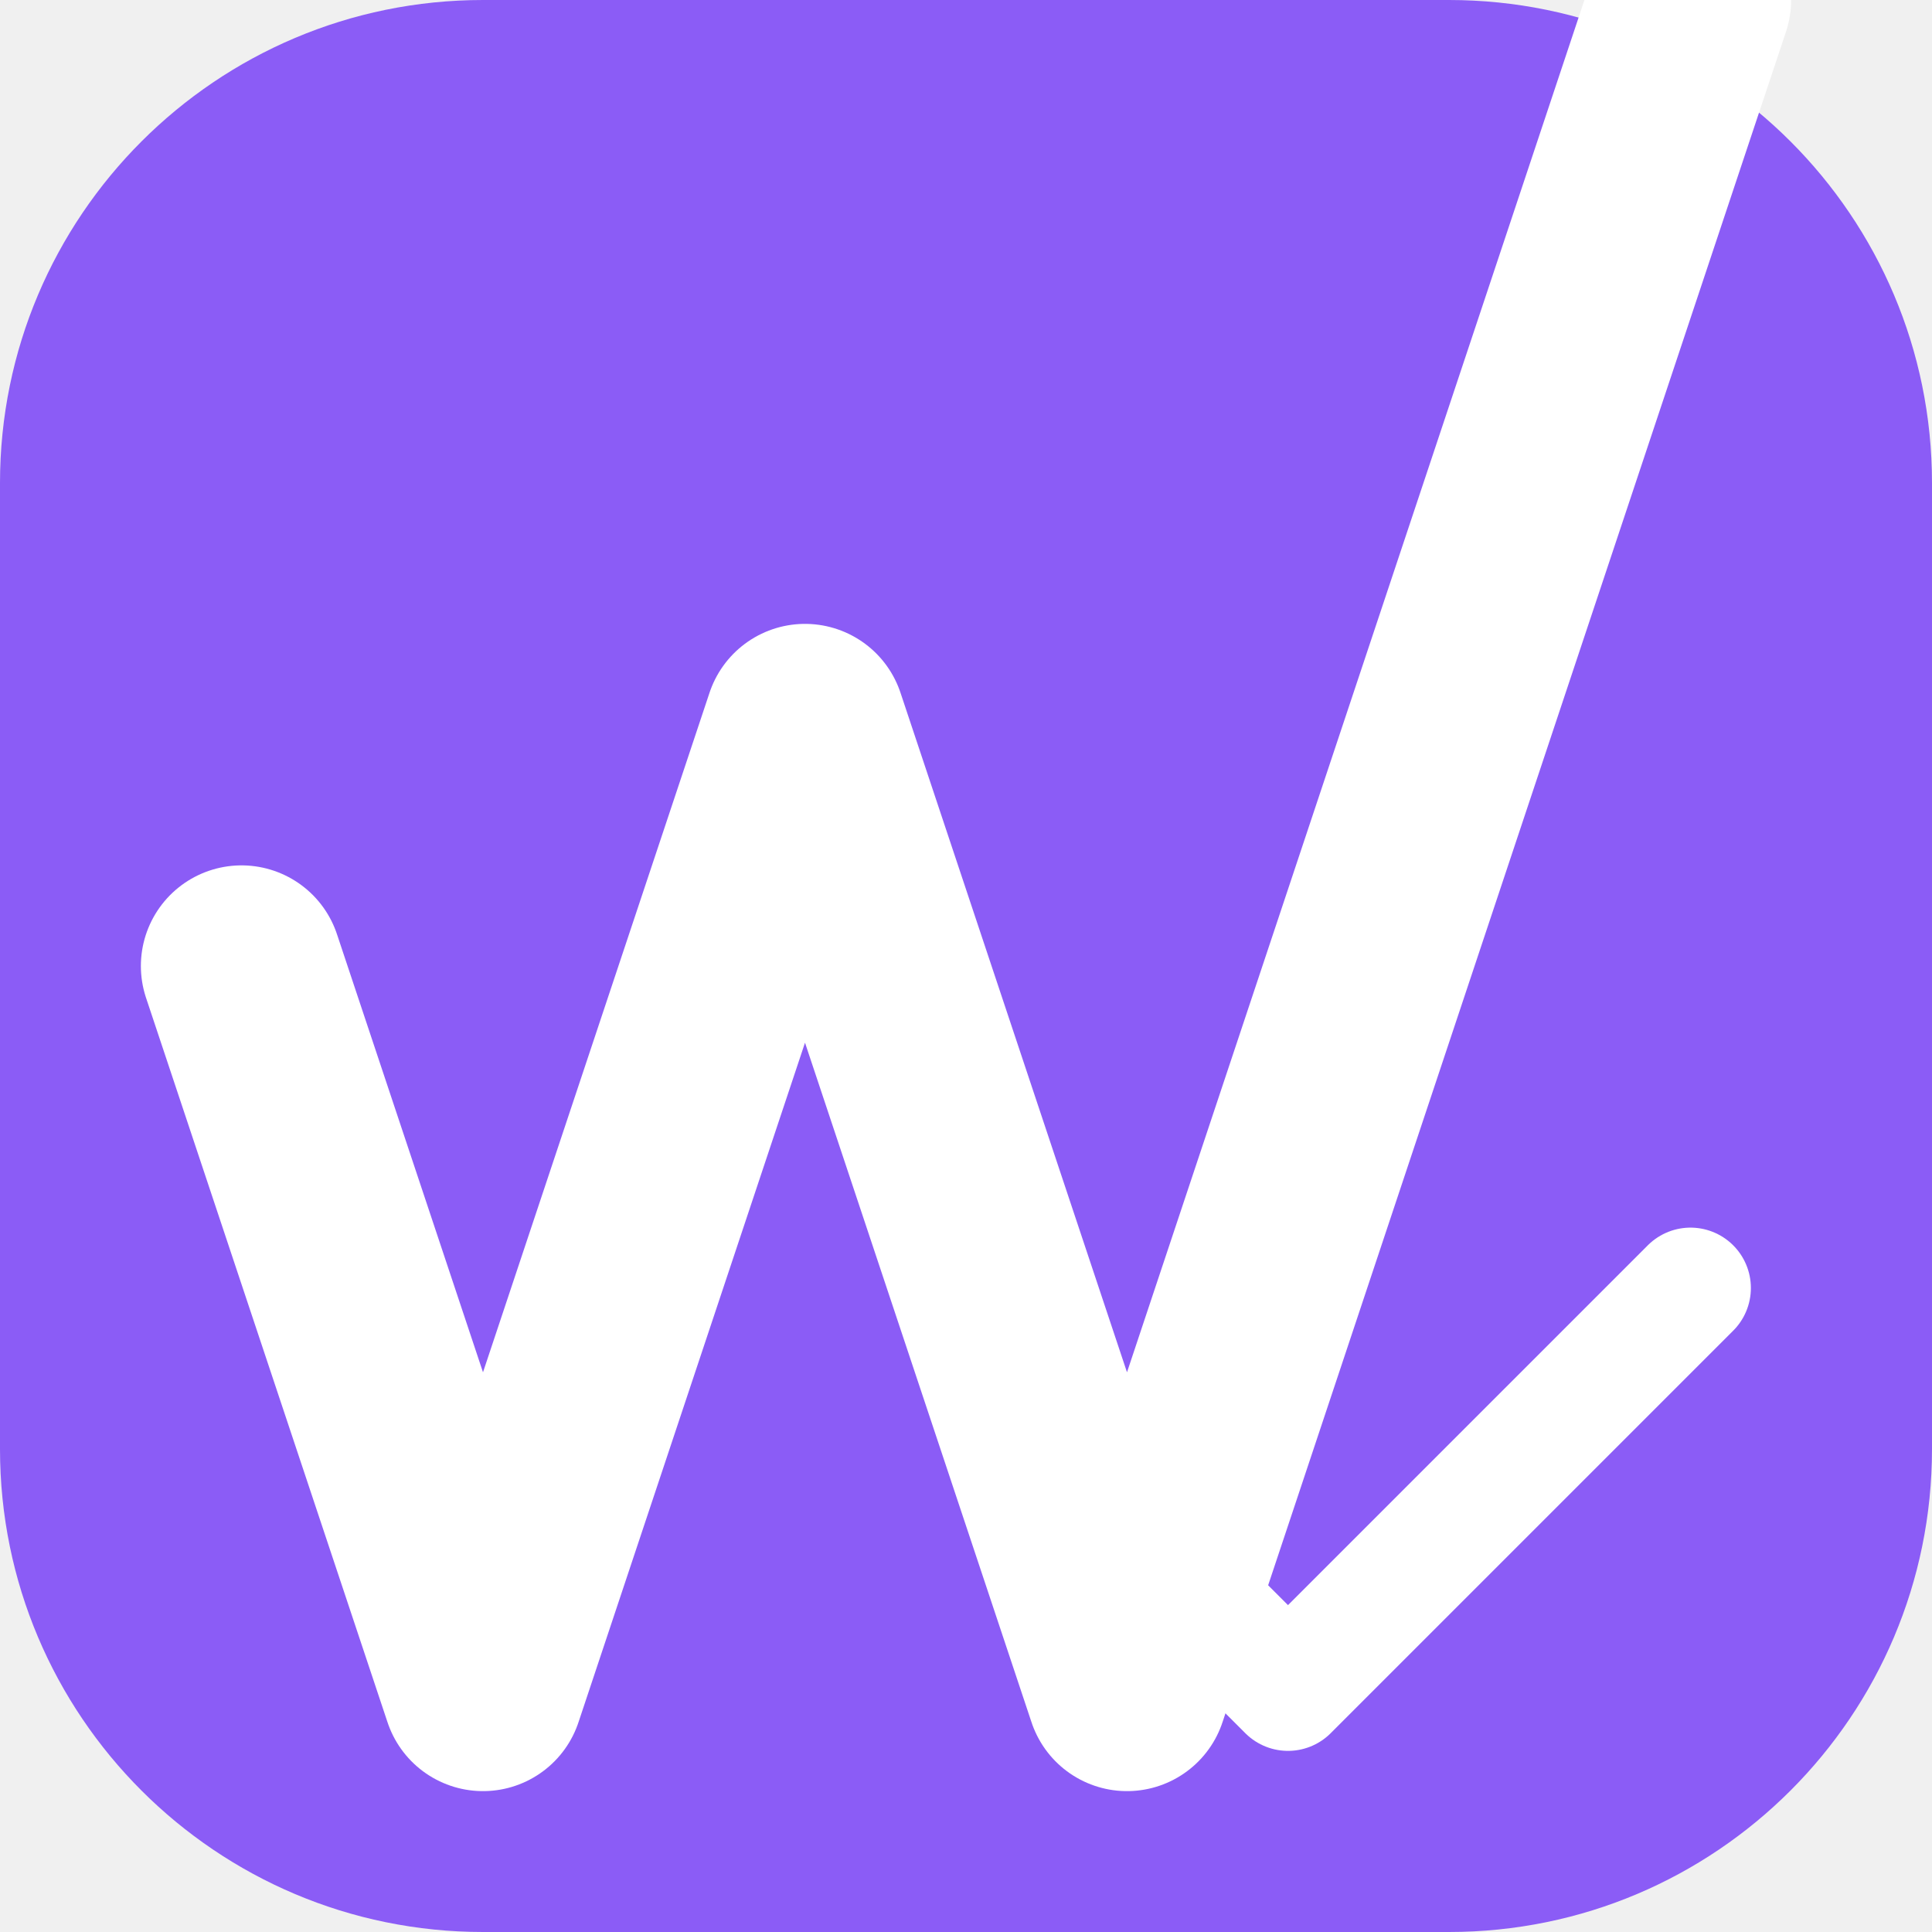
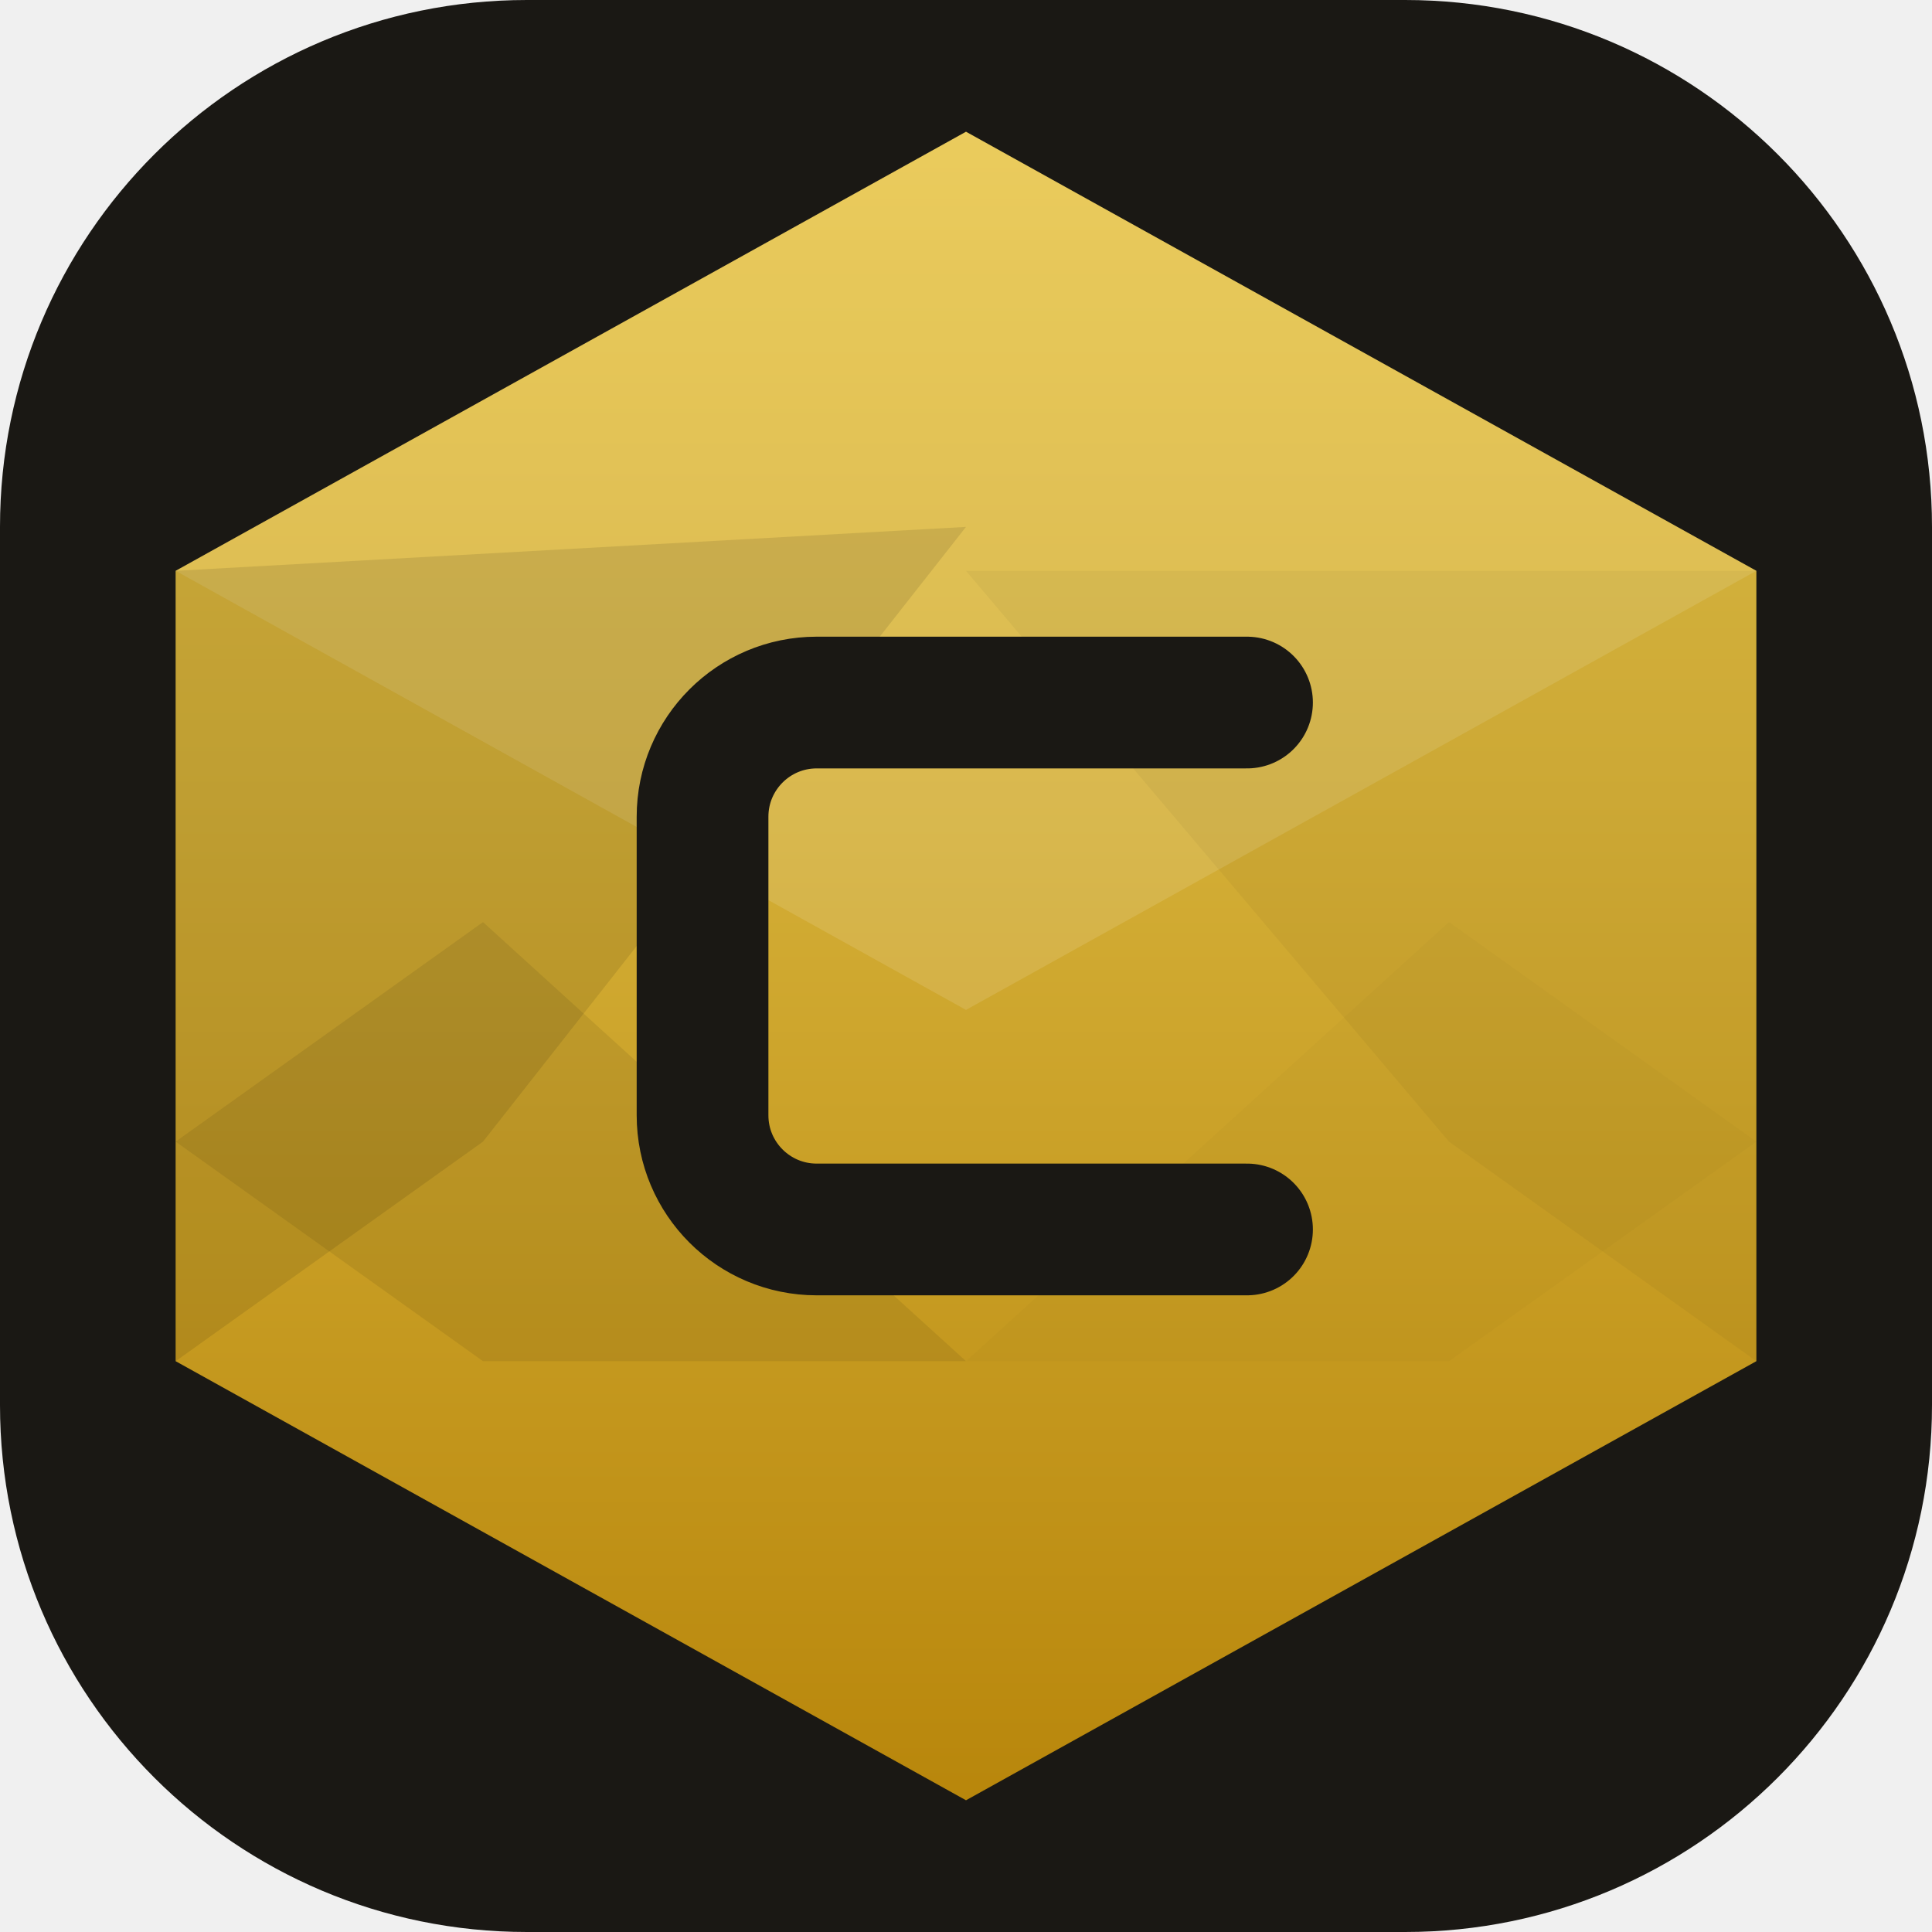
- <svg xmlns="http://www.w3.org/2000/svg" width="64" height="64" viewBox="0 0 24 24">
-   <rect width="24" height="24" rx="6" fill="#8b5cf6" />
-   <path d="M3 12l3 9 4-12 4 12 7-21" fill="none" stroke="white" stroke-width="2.5" stroke-linecap="round" stroke-linejoin="round" />
-   <path d="M13 18l3 3 5-5" fill="none" stroke="white" stroke-width="1.5" stroke-linecap="round" stroke-linejoin="round" />
+ <svg xmlns="http://www.w3.org/2000/svg" width="64" height="64" viewBox="0 0 44 44">
+   <defs>
+     <linearGradient id="g" x1="0" y1="0" x2="0" y2="1">
+       <stop offset="0%" stop-color="#E8C547" />
+       <stop offset="40%" stop-color="#D4AF37" />
+       <stop offset="100%" stop-color="#B8860B" />
+     </linearGradient>
+   </defs>
+   <rect width="44" height="44" rx="12" fill="#1a1814" />
+   <path d="M22 3L40 13v18L22 41 4 31V13L22 3Z" fill="url(#g)" />
+   <path d="M22 3L4 13 22 23 40 13 22 3Z" fill="rgba(255,255,255,0.12)" />
+   <path d="M4 13v18l7-5 11-14Z" fill="rgba(0,0,0,0.1)" />
+   <path d="M40 13v18l-7-5L22 13Z" fill="rgba(0,0,0,0.04)" />
+   <path d="M11 31l-7-5 7-5 11 10Z" fill="rgba(0,0,0,0.08)" />
+   <path d="M33 31l7-5-7-5-11 10Z" fill="rgba(0,0,0,0.02)" />
+   <path d="M28.4 16H18.6a2.6 2.6 0 0 0-2.6 2.6v6.8a2.6 2.6 0 0 0 2.6 2.6h9.8" stroke="#1a1814" stroke-width="3" stroke-linecap="round" stroke-linejoin="round" fill="none" />
</svg>
